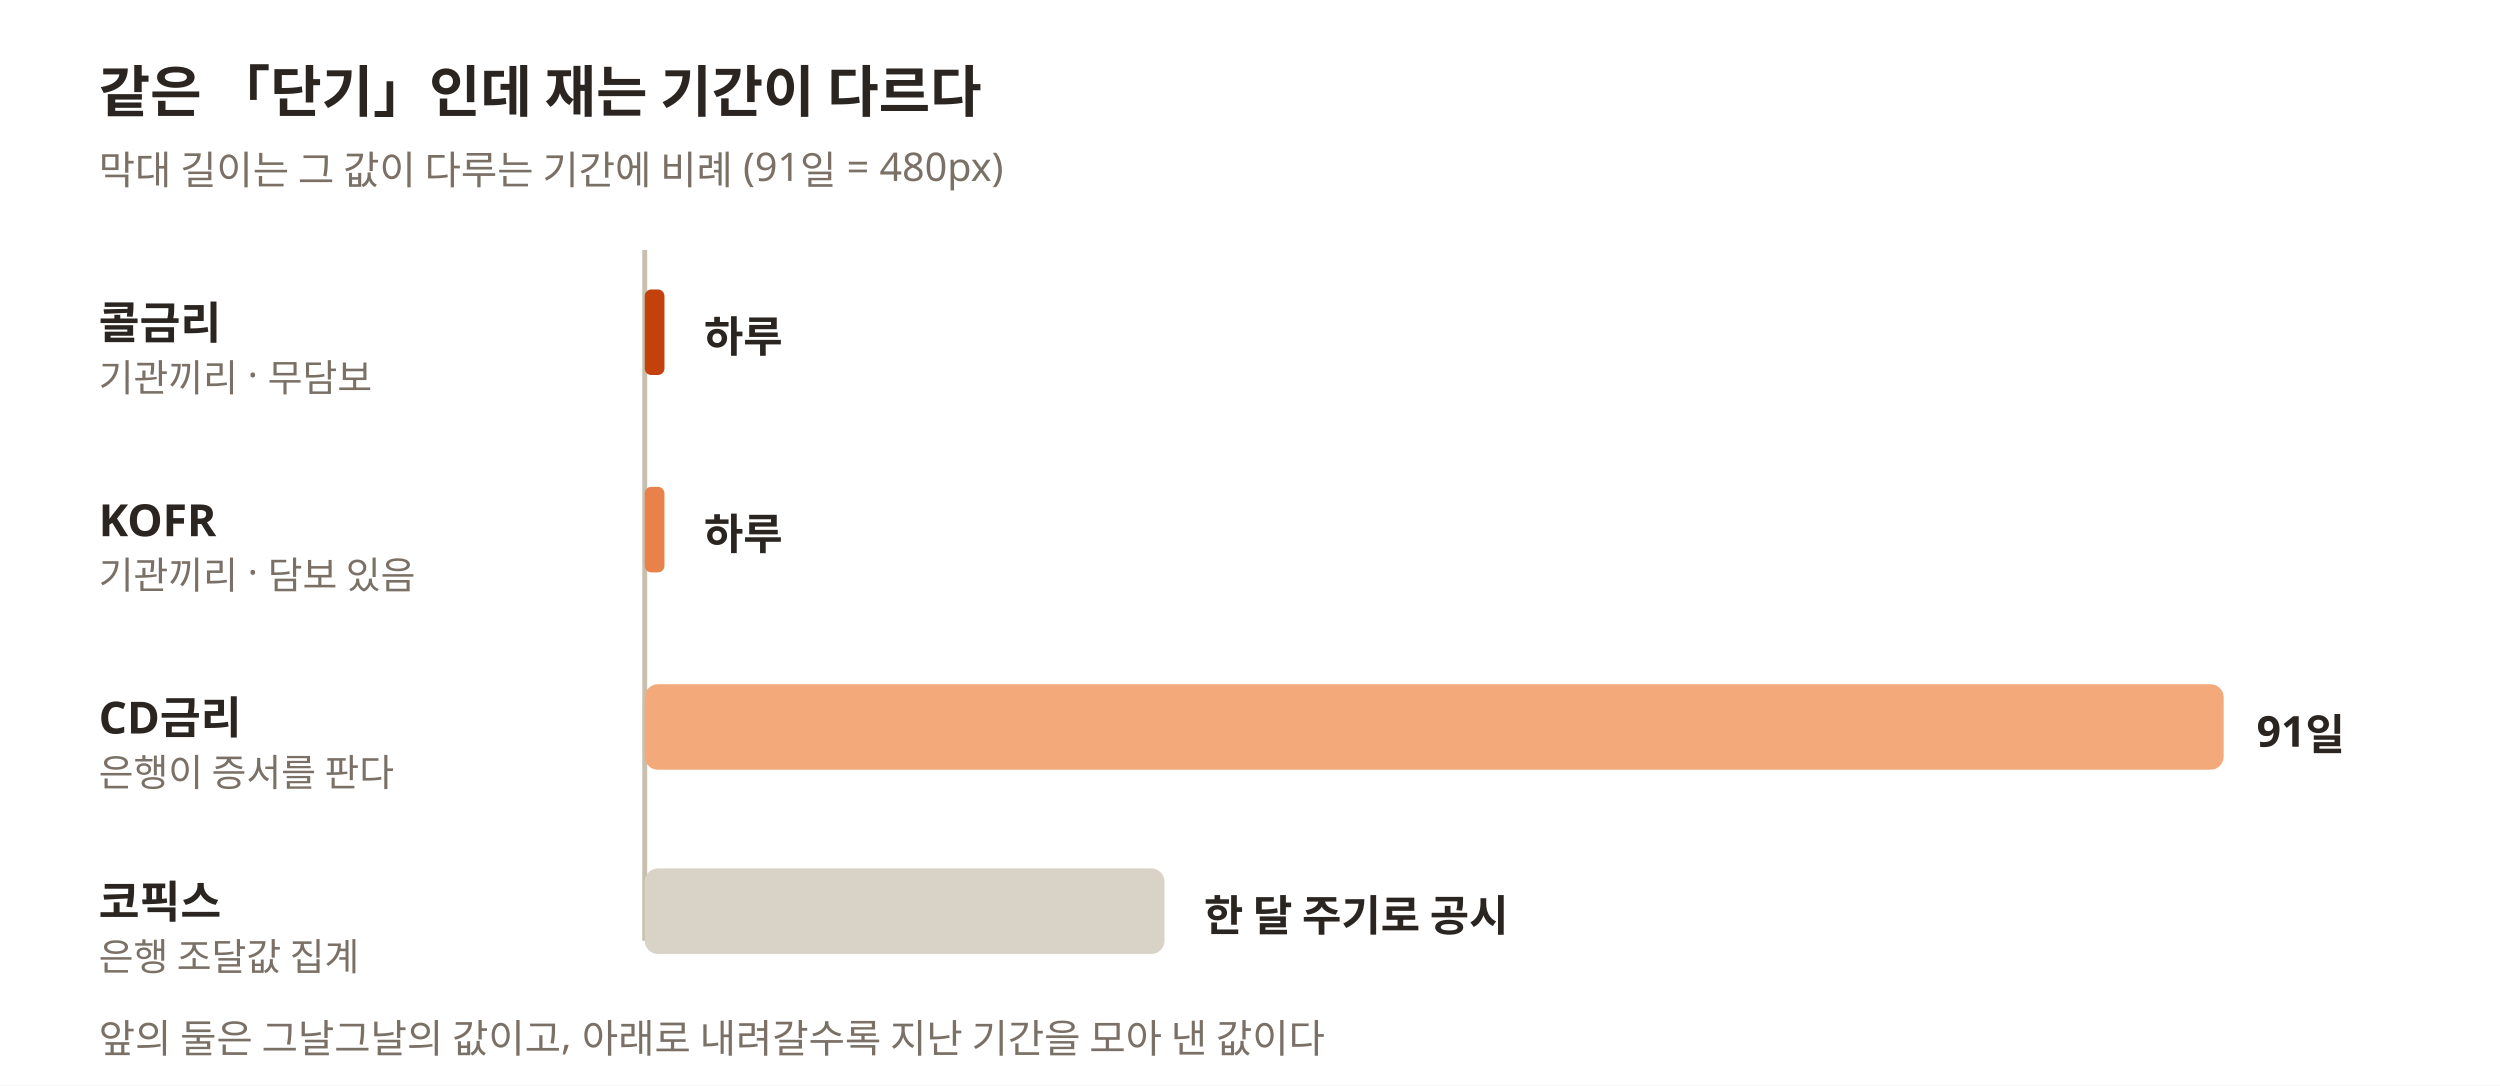
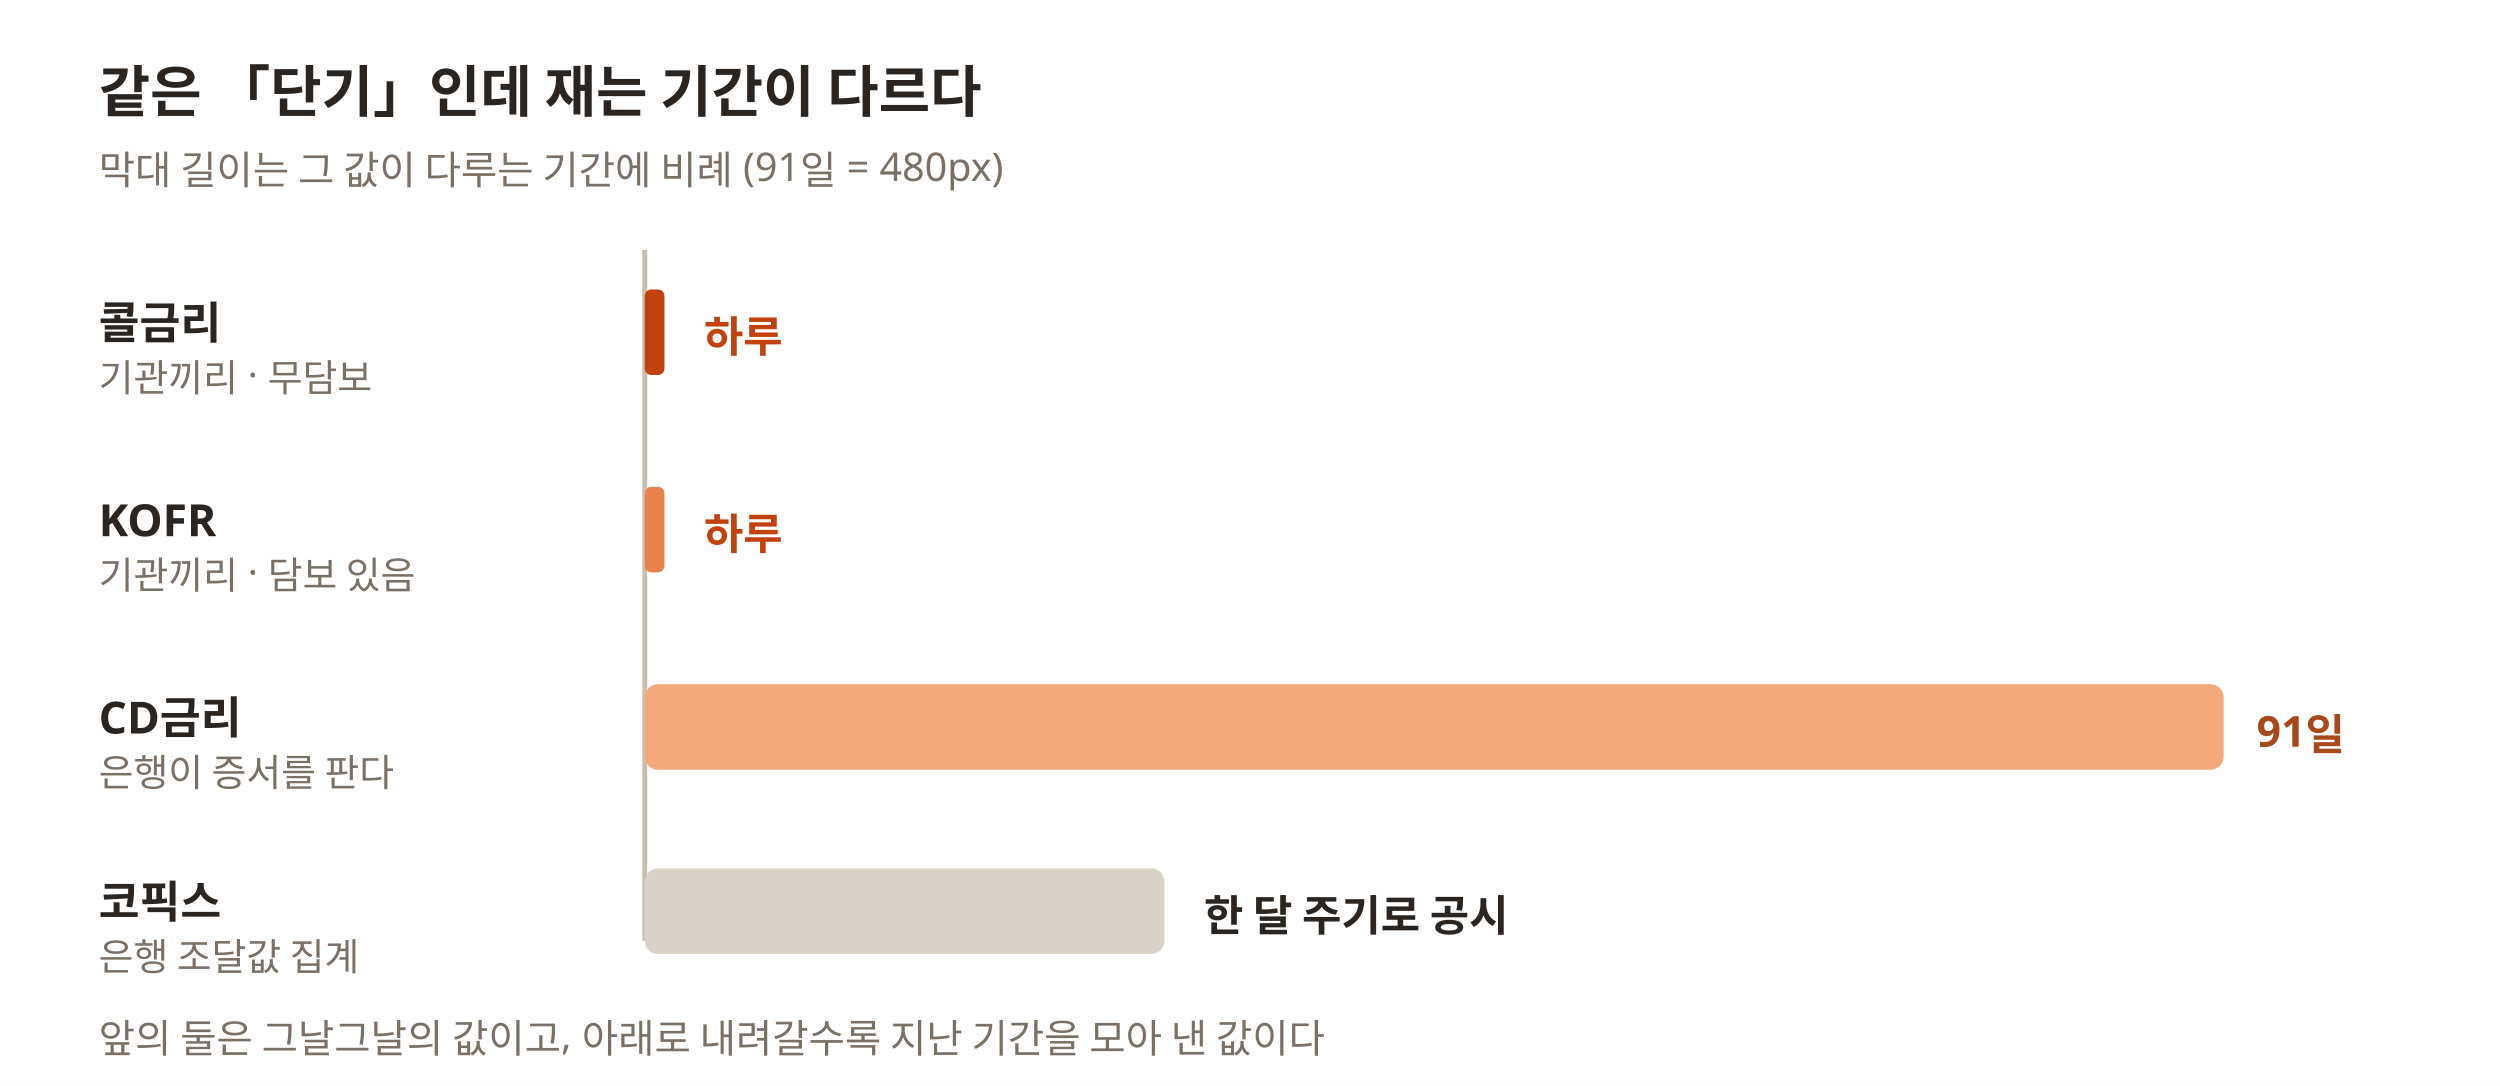
<svg xmlns="http://www.w3.org/2000/svg" viewBox="0 0 760 330" role="img" aria-label="콜금리와 KOFR은 하루, CD금리는 91일, 코픽스는 한 달 주기로 공시되는 값임을 기간 축 위에 놓고 비교한 도식. 같은 단기 금리라도 재는 기간이 크게 다르다">
  <rect width="760" height="330" fill="#ffffff" />
  <style>
    text{font-family:'Pretendard',system-ui,sans-serif;fill:#2a2521}
    .title{font-size:17px;font-weight:700}
    .note{font-size:12px;fill:#7a7066}
    .lbl{font-size:13.5px;font-weight:600}
    .sub{font-size:11.5px;fill:#7a7066}
    .val{font-size:13px;font-weight:700}
    .b1{fill:#c2410c}.b2{fill:#e8814a}.b3{fill:#f4a97b}.b4{fill:#d9d2c6}
    .axis{stroke:#c9bfae;stroke-width:1.5}
  </style>
  <text class="title" x="30" y="34">같은 「단기」인데 재는 기간이 다르다</text>
  <text class="note" x="30" y="56">막대 길이는 그 값이 다루는 기간에 비례 (91일 = 480px)</text>
  <line class="axis" x1="196" y1="76" x2="196" y2="286" />
  <text class="lbl" x="30" y="103">콜금리</text>
  <text class="sub" x="30" y="119">기관끼리 · 무담보</text>
  <rect class="b1" x="196" y="88" width="6" height="26" rx="2" />
-   <text class="val" x="214" y="107" fill="#c2410c">하루</text>
+   <text class="val" x="214" y="107" style="fill:#c2410c">하루</text>
  <text class="lbl" x="30" y="163">KOFR</text>
  <text class="sub" x="30" y="179">기관끼리 · 담보 있음</text>
  <rect class="b2" x="196" y="148" width="6" height="26" rx="2" />
-   <text class="val" x="214" y="167" fill="#c2410c">하루</text>
+   <text class="val" x="214" y="167" style="fill:#c2410c">하루</text>
  <text class="lbl" x="30" y="223">CD금리</text>
  <text class="sub" x="30" y="239">은행이 증서를 판다</text>
  <rect class="b3" x="196" y="208" width="480" height="26" rx="4" />
-   <text class="val" x="686" y="227" fill="#a8491b">91일</text>
+   <text class="val" x="686" y="227" style="fill:#a8491b">91일</text>
  <text class="lbl" x="30" y="279">코픽스</text>
  <text class="sub" x="30" y="295">은행 조달값 집계</text>
  <rect class="b4" x="196" y="264" width="158" height="26" rx="4" />
-   <text class="val" x="366" y="283" fill="#8a8172">한 달 주기로 공시</text>
+   <text class="val" x="366" y="283">한 달 주기로 공시</text>
  <text class="note" x="30" y="320">앞의 둘은 그날그날의 값이고, 아래로 내려갈수록 지난 기간을 모아 낸 값이다</text>
</svg>
